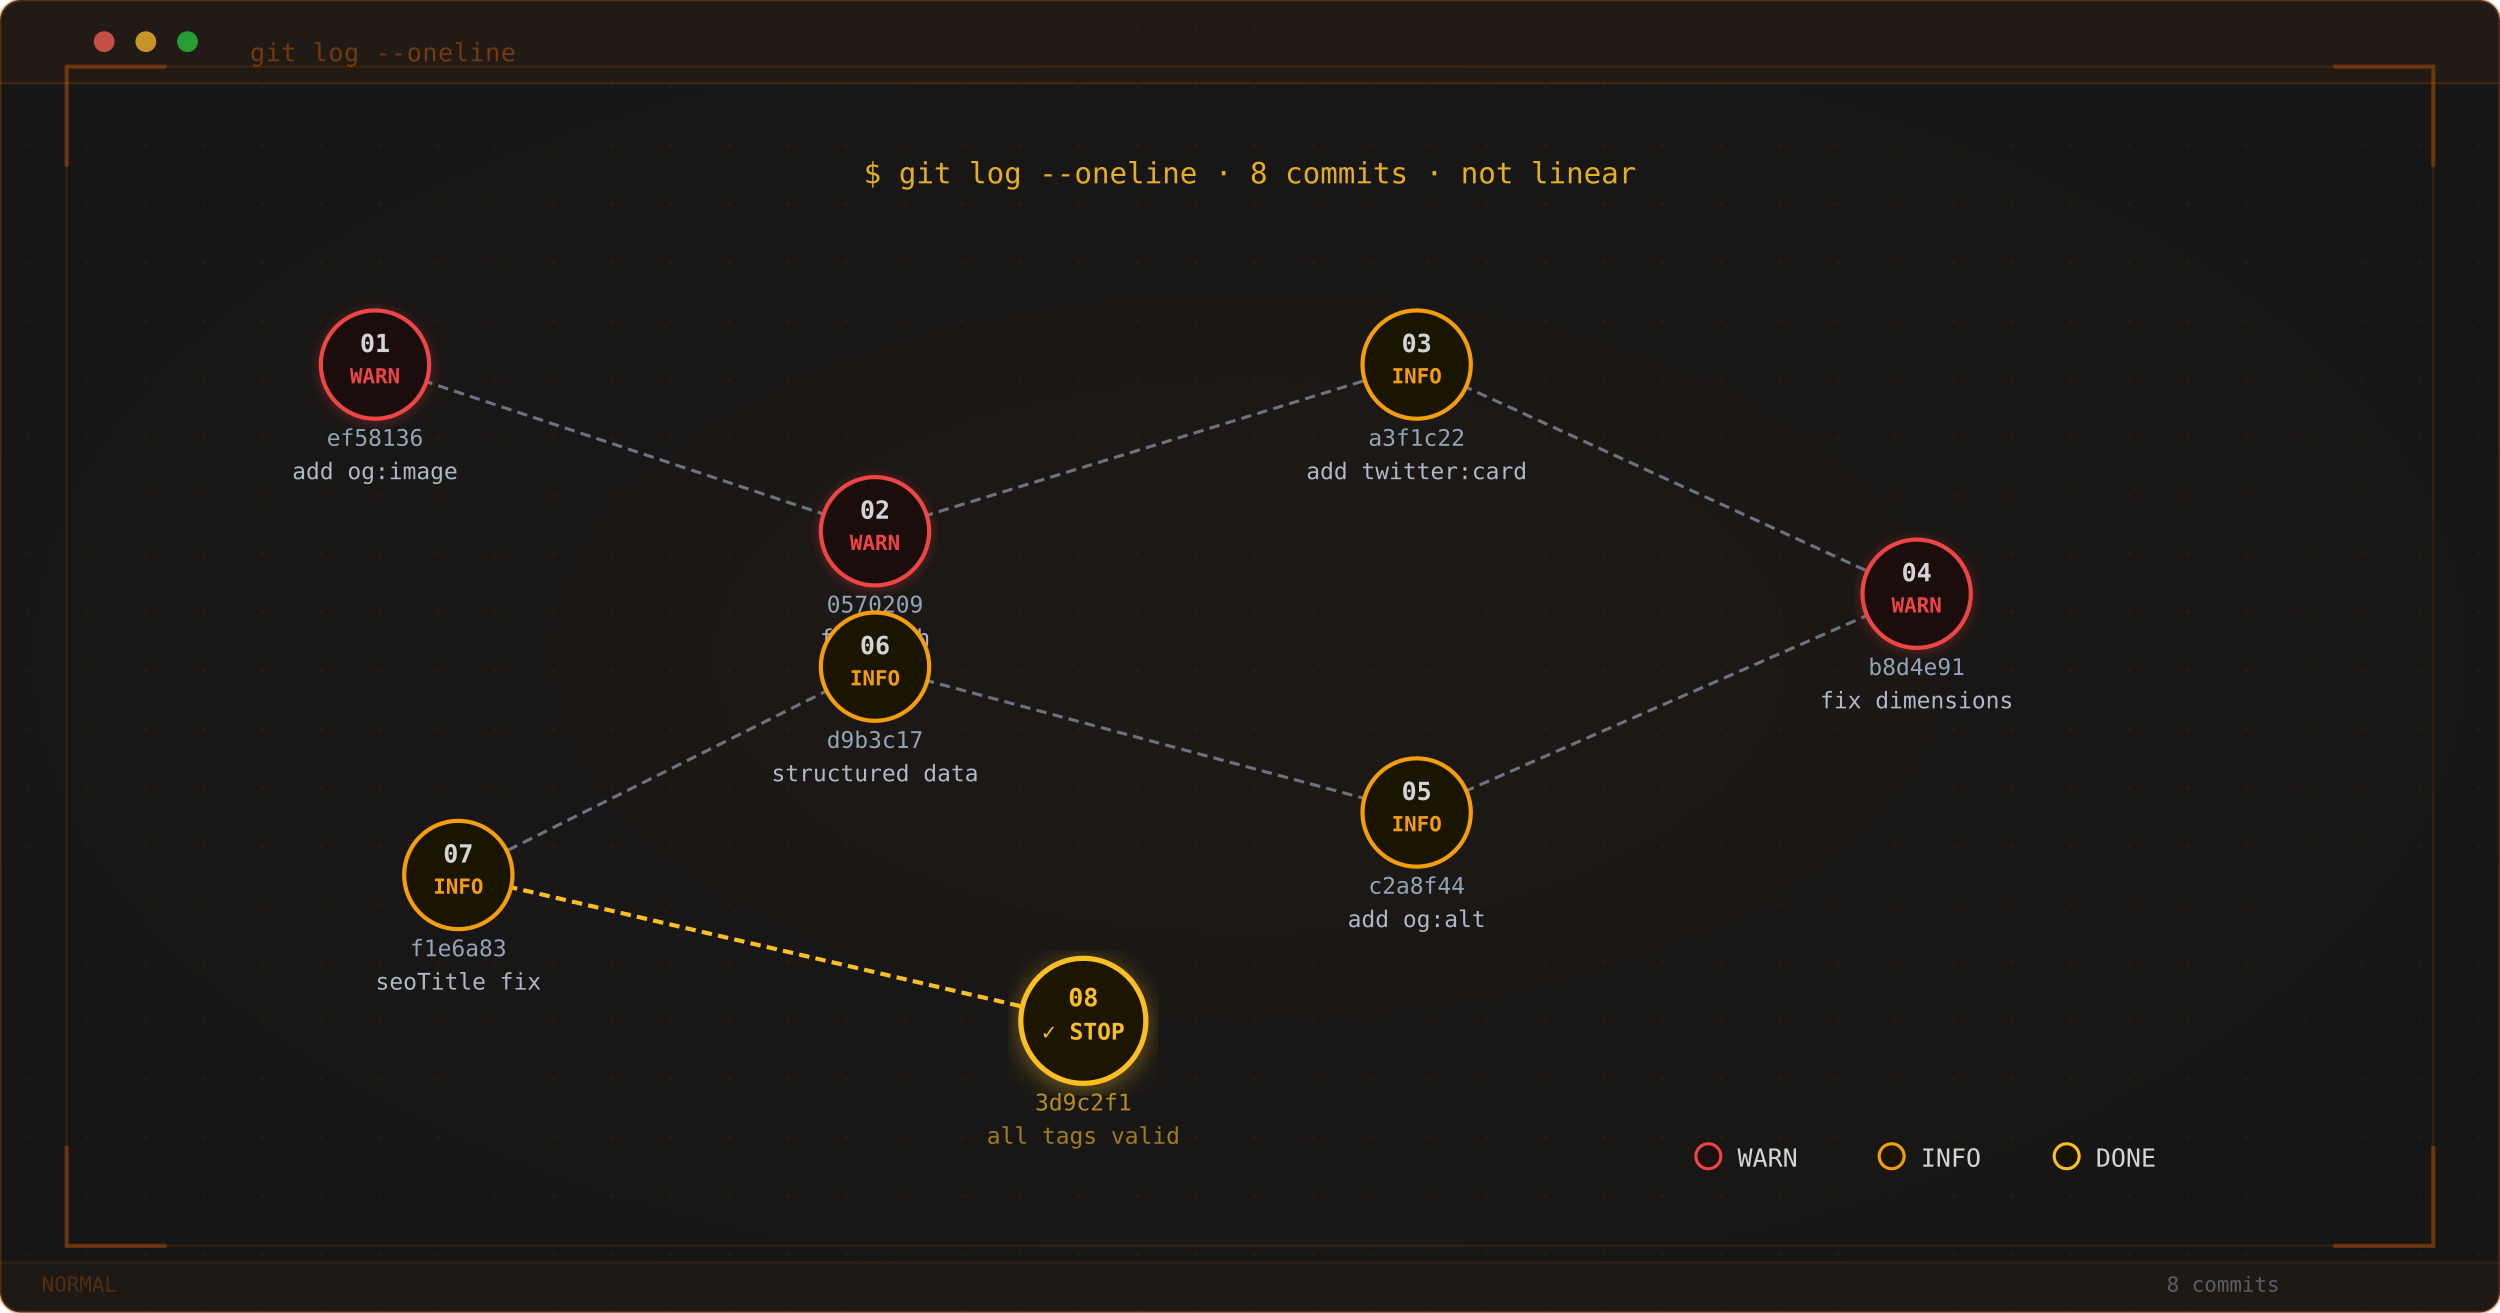
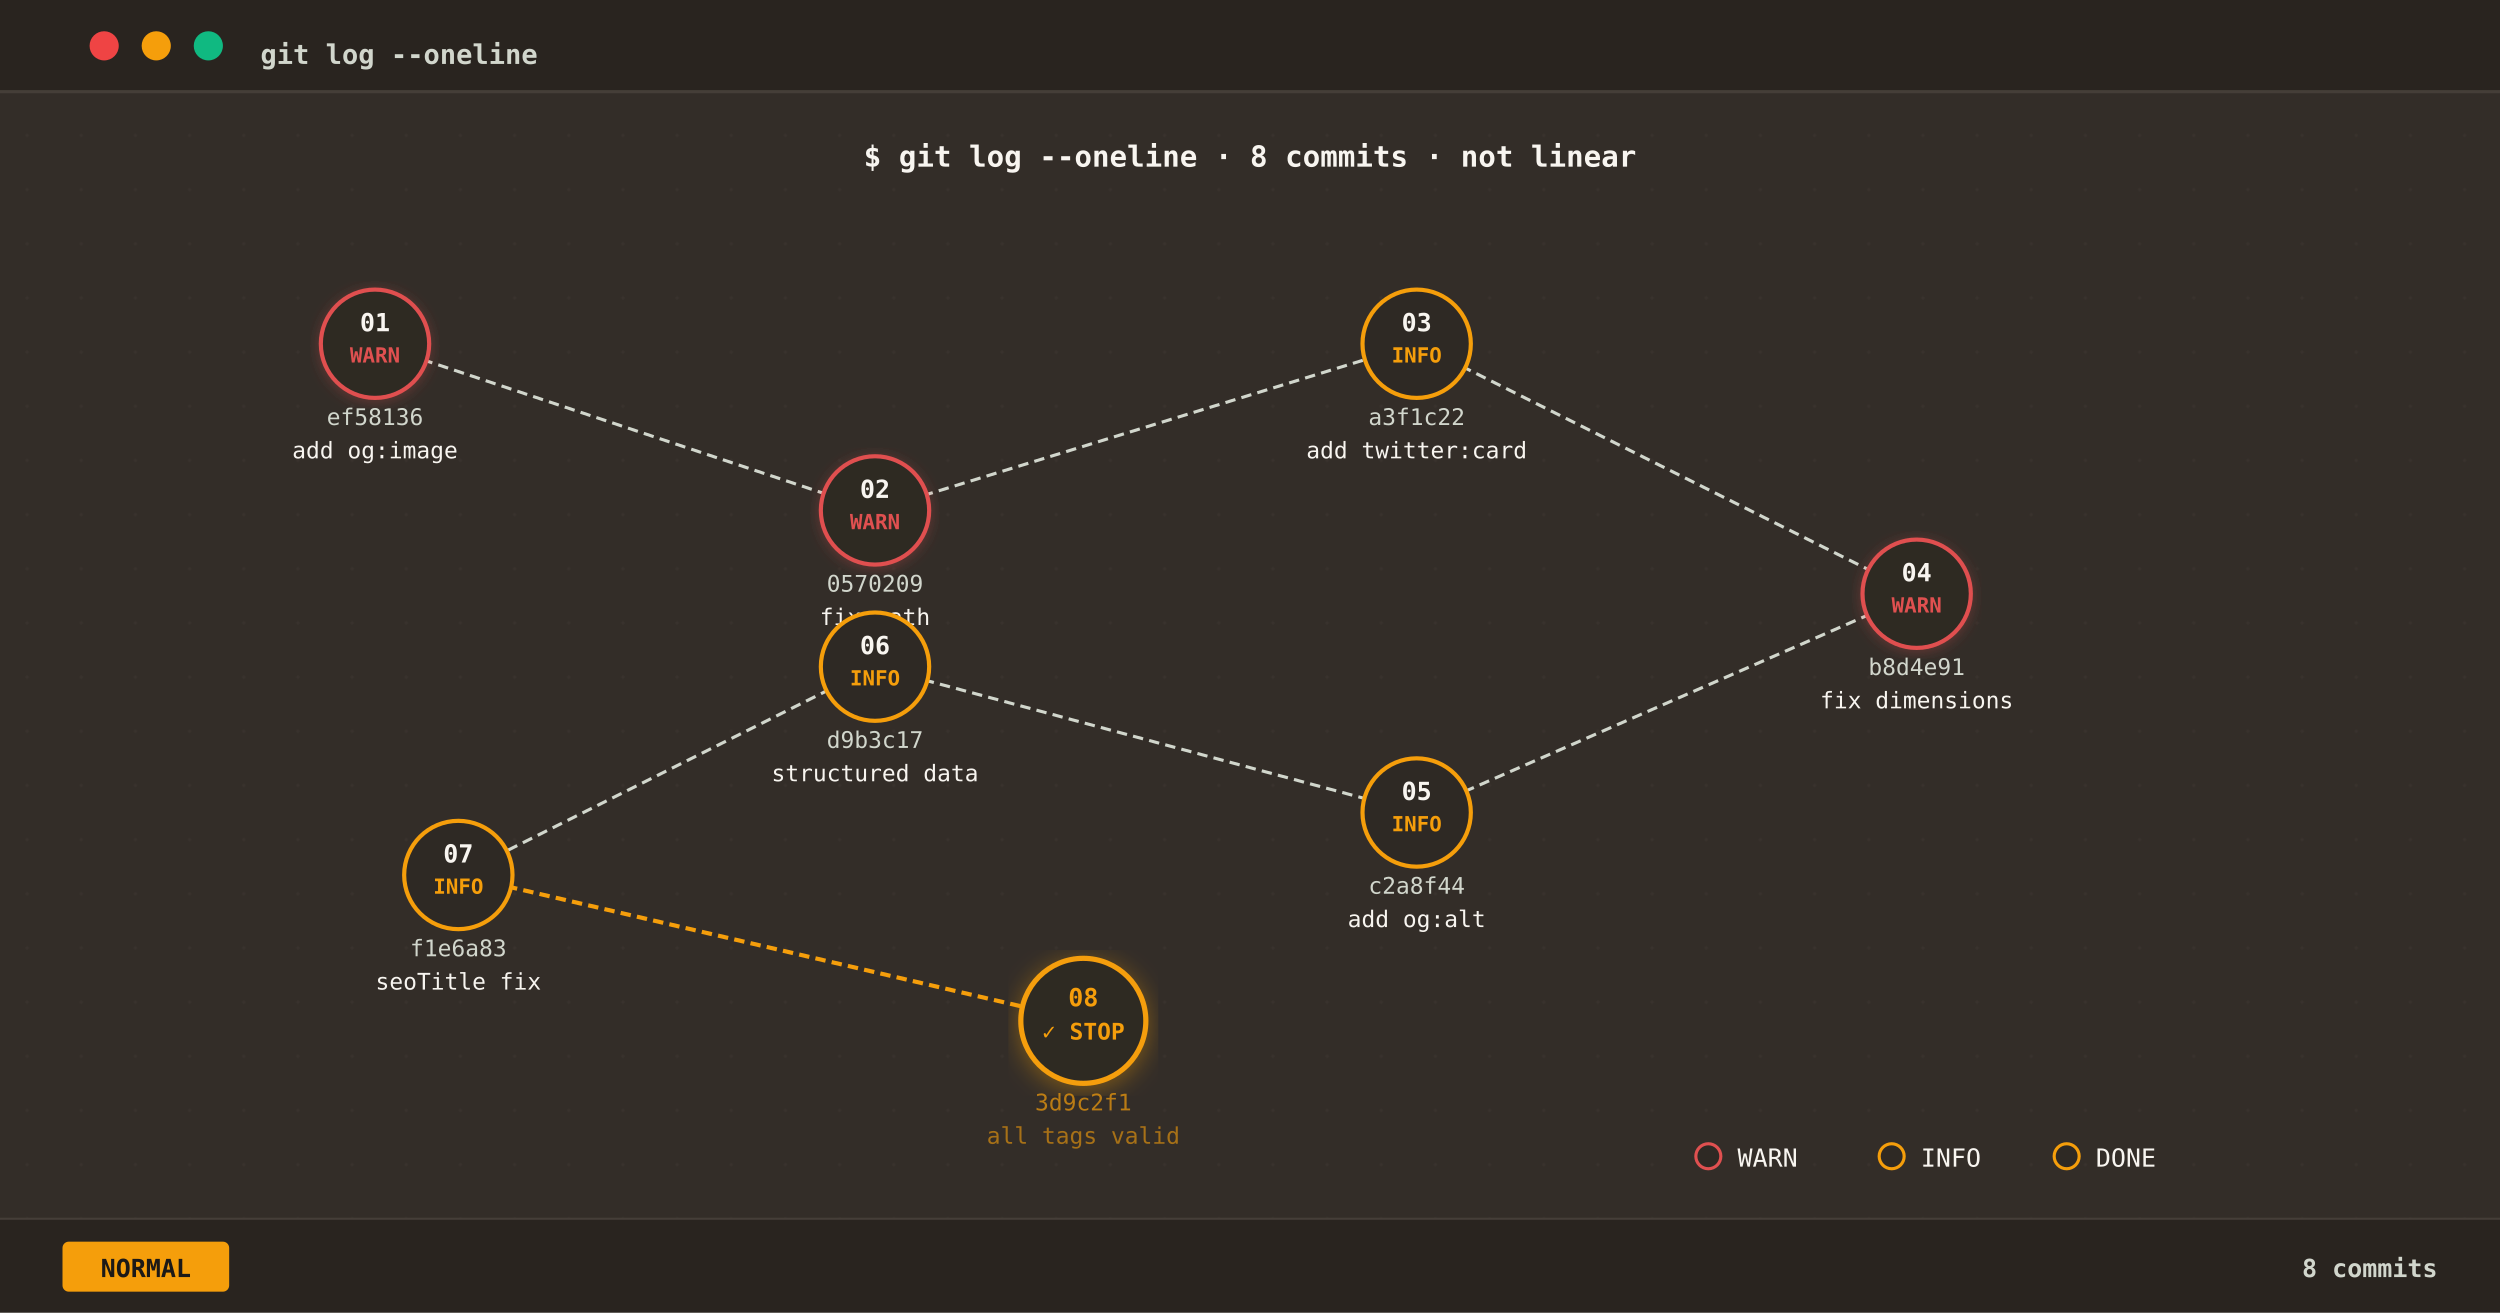
<svg xmlns="http://www.w3.org/2000/svg" viewBox="0 0 1200 630" width="1200" height="630">
  <defs>
-     <pattern id="dots" x="0" y="0" width="28" height="28" patternUnits="userSpaceOnUse">
-       <circle cx="14" cy="14" r="0.8" fill="#B45309" opacity="0.08" />
+     <pattern id="dots" x="0" y="0" width="26" height="26" patternUnits="userSpaceOnUse">
+       <circle cx="13" cy="13" r="0.8" fill="#453E38" opacity="0.3" />
    </pattern>
-     <radialGradient id="amberGlow" cx="50%" cy="50%" r="55%">
-       <stop offset="0%" stop-color="#B45309" stop-opacity="0.05" />
-       <stop offset="100%" stop-color="#B45309" stop-opacity="0" />
-     </radialGradient>
    <filter id="shadow">
-       <feDropShadow dx="0" dy="2" stdDeviation="6" flood-color="#FBBF24" flood-opacity="0.4" />
+       <feDropShadow dx="0" dy="2" stdDeviation="6" flood-color="#F59E0B" flood-opacity="0.4" />
    </filter>
    <filter id="shadowWarn">
-       <feDropShadow dx="0" dy="1" stdDeviation="3" flood-color="#ef4444" flood-opacity="0.3" />
+       <feDropShadow dx="0" dy="1" stdDeviation="3" flood-color="#E05050" flood-opacity="0.3" />
    </filter>
-     <clipPath id="rounded">
-       <rect width="1200" height="630" rx="10" ry="10" />
-     </clipPath>
  </defs>
-   <g clip-path="url(#rounded)">
-     <rect width="1200" height="630" fill="#161616" />
-     <rect width="1200" height="630" fill="url(#dots)" />
-     <rect width="1200" height="630" fill="url(#amberGlow)" />
-     <rect x="32" y="32" width="1136" height="566" fill="none" stroke="#B45309" stroke-width="1" stroke-opacity="0.2" />
-     <path d="M 32 80 L 32 32 L 80 32" fill="none" stroke="#B45309" stroke-width="2" stroke-opacity="0.45" />
-     <path d="M 1120 32 L 1168 32 L 1168 80" fill="none" stroke="#B45309" stroke-width="2" stroke-opacity="0.45" />
-     <path d="M 32 550 L 32 598 L 80 598" fill="none" stroke="#B45309" stroke-width="2" stroke-opacity="0.45" />
-     <path d="M 1168 550 L 1168 598 L 1120 598" fill="none" stroke="#B45309" stroke-width="2" stroke-opacity="0.45" />
-     <rect x="0" y="0" width="1200" height="40" fill="#B45309" fill-opacity="0.07" />
-     <line x1="0" y1="40" x2="1200" y2="40" stroke="#B45309" stroke-width="1" stroke-opacity="0.25" />
-     <circle cx="50" cy="20" r="5" fill="#ff5f57" opacity="0.75" />
-     <circle cx="70" cy="20" r="5" fill="#febc2e" opacity="0.75" />
-     <circle cx="90" cy="20" r="5" fill="#28c840" opacity="0.75" />
-     <text x="120" y="26" font-family="'JetBrains Mono', monospace" font-size="12" fill="#B45309" opacity="0.55" letter-spacing="0.3" dominant-baseline="middle">git log --oneline</text>
-     <text x="600" y="88" font-family="'JetBrains Mono', monospace" font-size="14" fill="#FBBF24" opacity="0.9" text-anchor="middle">$ git log --oneline · 8 commits · not linear</text>
-     <line x1="180" y1="175" x2="420" y2="255" stroke="#6b7280" stroke-width="1.5" stroke-dasharray="5 3" />
-     <line x1="420" y1="255" x2="680" y2="175" stroke="#6b7280" stroke-width="1.5" stroke-dasharray="5 3" />
-     <line x1="680" y1="175" x2="920" y2="285" stroke="#6b7280" stroke-width="1.5" stroke-dasharray="5 3" />
-     <line x1="920" y1="285" x2="680" y2="390" stroke="#6b7280" stroke-width="1.5" stroke-dasharray="5 3" />
-     <line x1="680" y1="390" x2="420" y2="320" stroke="#6b7280" stroke-width="1.5" stroke-dasharray="5 3" />
-     <line x1="420" y1="320" x2="220" y2="420" stroke="#6b7280" stroke-width="1.5" stroke-dasharray="5 3" />
-     <line x1="220" y1="420" x2="520" y2="490" stroke="#FBBF24" stroke-width="2" stroke-dasharray="5 3" />
-     <circle cx="180" cy="175" r="26" fill="#1e1010" stroke="#ef4444" stroke-width="2" filter="url(#shadowWarn)" />
-     <text x="180" y="169" font-family="'JetBrains Mono', monospace" font-size="12" fill="#d4d4d8" text-anchor="middle" font-weight="700">01</text>
-     <text x="180" y="184" font-family="'JetBrains Mono', monospace" font-size="10" fill="#ef4444" text-anchor="middle" font-weight="700">WARN</text>
-     <text x="180" y="214" font-family="'JetBrains Mono', monospace" font-size="11" fill="#94a3b8" text-anchor="middle">ef58136</text>
-     <text x="180" y="230" font-family="'JetBrains Mono', monospace" font-size="11" fill="#b0b8c8" text-anchor="middle">add og:image</text>
-     <circle cx="420" cy="255" r="26" fill="#1e1010" stroke="#ef4444" stroke-width="2" filter="url(#shadowWarn)" />
-     <text x="420" y="249" font-family="'JetBrains Mono', monospace" font-size="12" fill="#d4d4d8" text-anchor="middle" font-weight="700">02</text>
-     <text x="420" y="264" font-family="'JetBrains Mono', monospace" font-size="10" fill="#ef4444" text-anchor="middle" font-weight="700">WARN</text>
-     <text x="420" y="294" font-family="'JetBrains Mono', monospace" font-size="11" fill="#94a3b8" text-anchor="middle">0570209</text>
-     <text x="420" y="310" font-family="'JetBrains Mono', monospace" font-size="11" fill="#b0b8c8" text-anchor="middle">fix path</text>
-     <circle cx="680" cy="175" r="26" fill="#1a1500" stroke="#f59e0b" stroke-width="2" />
-     <text x="680" y="169" font-family="'JetBrains Mono', monospace" font-size="12" fill="#d4d4d8" text-anchor="middle" font-weight="700">03</text>
-     <text x="680" y="184" font-family="'JetBrains Mono', monospace" font-size="10" fill="#f59e0b" text-anchor="middle" font-weight="700">INFO</text>
-     <text x="680" y="214" font-family="'JetBrains Mono', monospace" font-size="11" fill="#94a3b8" text-anchor="middle">a3f1c22</text>
-     <text x="680" y="230" font-family="'JetBrains Mono', monospace" font-size="11" fill="#b0b8c8" text-anchor="middle">add twitter:card</text>
-     <circle cx="920" cy="285" r="26" fill="#1e1010" stroke="#ef4444" stroke-width="2" filter="url(#shadowWarn)" />
-     <text x="920" y="279" font-family="'JetBrains Mono', monospace" font-size="12" fill="#d4d4d8" text-anchor="middle" font-weight="700">04</text>
-     <text x="920" y="294" font-family="'JetBrains Mono', monospace" font-size="10" fill="#ef4444" text-anchor="middle" font-weight="700">WARN</text>
-     <text x="920" y="324" font-family="'JetBrains Mono', monospace" font-size="11" fill="#94a3b8" text-anchor="middle">b8d4e91</text>
-     <text x="920" y="340" font-family="'JetBrains Mono', monospace" font-size="11" fill="#b0b8c8" text-anchor="middle">fix dimensions</text>
-     <circle cx="680" cy="390" r="26" fill="#1a1500" stroke="#f59e0b" stroke-width="2" />
-     <text x="680" y="384" font-family="'JetBrains Mono', monospace" font-size="12" fill="#d4d4d8" text-anchor="middle" font-weight="700">05</text>
-     <text x="680" y="399" font-family="'JetBrains Mono', monospace" font-size="10" fill="#f59e0b" text-anchor="middle" font-weight="700">INFO</text>
-     <text x="680" y="429" font-family="'JetBrains Mono', monospace" font-size="11" fill="#94a3b8" text-anchor="middle">c2a8f44</text>
-     <text x="680" y="445" font-family="'JetBrains Mono', monospace" font-size="11" fill="#b0b8c8" text-anchor="middle">add og:alt</text>
-     <circle cx="420" cy="320" r="26" fill="#1a1500" stroke="#f59e0b" stroke-width="2" />
-     <text x="420" y="314" font-family="'JetBrains Mono', monospace" font-size="12" fill="#d4d4d8" text-anchor="middle" font-weight="700">06</text>
-     <text x="420" y="329" font-family="'JetBrains Mono', monospace" font-size="10" fill="#f59e0b" text-anchor="middle" font-weight="700">INFO</text>
-     <text x="420" y="359" font-family="'JetBrains Mono', monospace" font-size="11" fill="#94a3b8" text-anchor="middle">d9b3c17</text>
-     <text x="420" y="375" font-family="'JetBrains Mono', monospace" font-size="11" fill="#b0b8c8" text-anchor="middle">structured data</text>
-     <circle cx="220" cy="420" r="26" fill="#1a1500" stroke="#f59e0b" stroke-width="2" />
-     <text x="220" y="414" font-family="'JetBrains Mono', monospace" font-size="12" fill="#d4d4d8" text-anchor="middle" font-weight="700">07</text>
-     <text x="220" y="429" font-family="'JetBrains Mono', monospace" font-size="10" fill="#f59e0b" text-anchor="middle" font-weight="700">INFO</text>
-     <text x="220" y="459" font-family="'JetBrains Mono', monospace" font-size="11" fill="#94a3b8" text-anchor="middle">f1e6a83</text>
-     <text x="220" y="475" font-family="'JetBrains Mono', monospace" font-size="11" fill="#b0b8c8" text-anchor="middle">seoTitle fix</text>
-     <circle cx="520" cy="490" r="30" fill="#1a1200" stroke="#FBBF24" stroke-width="2.5" filter="url(#shadow)" />
-     <text x="520" y="483" font-family="'JetBrains Mono', monospace" font-size="12" fill="#FBBF24" text-anchor="middle" font-weight="700">08</text>
-     <text x="520" y="499" font-family="'JetBrains Mono', monospace" font-size="11" fill="#FBBF24" text-anchor="middle" font-weight="700">✓ STOP</text>
-     <text x="520" y="533" font-family="'JetBrains Mono', monospace" font-size="11" fill="#FBBF24" opacity="0.7" text-anchor="middle">3d9c2f1</text>
-     <text x="520" y="549" font-family="'JetBrains Mono', monospace" font-size="11" fill="#FBBF24" opacity="0.6" text-anchor="middle">all tags valid</text>
-     <circle cx="820" cy="555" r="6" fill="#1e1010" stroke="#ef4444" stroke-width="1.5" />
-     <text x="834" y="560" font-family="'JetBrains Mono', monospace" font-size="12" fill="#d4d4d8">WARN</text>
-     <circle cx="908" cy="555" r="6" fill="#1a1500" stroke="#f59e0b" stroke-width="1.5" />
-     <text x="922" y="560" font-family="'JetBrains Mono', monospace" font-size="12" fill="#d4d4d8">INFO</text>
-     <circle cx="992" cy="555" r="6" fill="#1a1200" stroke="#FBBF24" stroke-width="1.5" />
-     <text x="1006" y="560" font-family="'JetBrains Mono', monospace" font-size="12" fill="#d4d4d8">DONE</text>
-     <rect x="0" y="606" width="1200" height="24" fill="#B45309" fill-opacity="0.05" />
-     <line x1="0" y1="606" x2="1200" y2="606" stroke="#B45309" stroke-width="1" stroke-opacity="0.15" />
-     <text x="20" y="620" font-family="'JetBrains Mono', monospace" font-size="10" fill="#B45309" opacity="0.35">NORMAL</text>
-     <text x="1040" y="620" font-family="'JetBrains Mono', monospace" font-size="10" fill="#94a3b8" opacity="0.5">8 commits</text>
-   </g>
-   <rect width="1200" height="630" rx="10" ry="10" fill="none" stroke="#B45309" stroke-width="1.5" stroke-opacity="0.35" />
+   <rect width="1200" height="630" fill="#332D28" />
+   <rect width="1200" height="630" fill="url(#dots)" />
+   <rect x="0" y="0" width="1200" height="44" fill="#29241F" />
+   <circle cx="50" cy="22" r="7" fill="#EF4444" />
+   <circle cx="75" cy="22" r="7" fill="#F59E0B" />
+   <circle cx="100" cy="22" r="7" fill="#10B981" />
+   <text x="125" y="27" font-family="'JetBrains Mono', monospace" font-size="13" fill="#D1D6CC" font-weight="600" dominant-baseline="middle">git log --oneline</text>
+   <line x1="0" y1="44" x2="1200" y2="44" stroke="#453E38" stroke-width="1.5" />
+   <text x="600" y="80" font-family="'JetBrains Mono', monospace" font-size="14" fill="#F8F5F0" text-anchor="middle" font-weight="600">$ git log --oneline · 8 commits · not linear</text>
+   <line x1="180" y1="165" x2="420" y2="245" stroke="#D1D6CC" stroke-width="1.5" stroke-dasharray="5 3" />
+   <line x1="420" y1="245" x2="680" y2="165" stroke="#D1D6CC" stroke-width="1.5" stroke-dasharray="5 3" />
+   <line x1="680" y1="165" x2="920" y2="285" stroke="#D1D6CC" stroke-width="1.5" stroke-dasharray="5 3" />
+   <line x1="920" y1="285" x2="680" y2="390" stroke="#D1D6CC" stroke-width="1.5" stroke-dasharray="5 3" />
+   <line x1="680" y1="390" x2="420" y2="320" stroke="#D1D6CC" stroke-width="1.5" stroke-dasharray="5 3" />
+   <line x1="420" y1="320" x2="220" y2="420" stroke="#D1D6CC" stroke-width="1.5" stroke-dasharray="5 3" />
+   <line x1="220" y1="420" x2="520" y2="490" stroke="#F59E0B" stroke-width="2" stroke-dasharray="5 3" />
+   <circle cx="180" cy="165" r="26" fill="#2E2924" stroke="#E05050" stroke-width="2" filter="url(#shadowWarn)" />
+   <text x="180" y="159" font-family="'JetBrains Mono', monospace" font-size="12" fill="#F8F5F0" text-anchor="middle" font-weight="700">01</text>
+   <text x="180" y="174" font-family="'JetBrains Mono', monospace" font-size="10" fill="#E05050" text-anchor="middle" font-weight="700">WARN</text>
+   <text x="180" y="204" font-family="'JetBrains Mono', monospace" font-size="11" fill="#D1D6CC" text-anchor="middle">ef58136</text>
+   <text x="180" y="220" font-family="'JetBrains Mono', monospace" font-size="11" fill="#F8F5F0" text-anchor="middle">add og:image</text>
+   <circle cx="420" cy="245" r="26" fill="#2E2924" stroke="#E05050" stroke-width="2" filter="url(#shadowWarn)" />
+   <text x="420" y="239" font-family="'JetBrains Mono', monospace" font-size="12" fill="#F8F5F0" text-anchor="middle" font-weight="700">02</text>
+   <text x="420" y="254" font-family="'JetBrains Mono', monospace" font-size="10" fill="#E05050" text-anchor="middle" font-weight="700">WARN</text>
+   <text x="420" y="284" font-family="'JetBrains Mono', monospace" font-size="11" fill="#D1D6CC" text-anchor="middle">0570209</text>
+   <text x="420" y="300" font-family="'JetBrains Mono', monospace" font-size="11" fill="#F8F5F0" text-anchor="middle">fix path</text>
+   <circle cx="680" cy="165" r="26" fill="#2E2924" stroke="#F59E0B" stroke-width="2" />
+   <text x="680" y="159" font-family="'JetBrains Mono', monospace" font-size="12" fill="#F8F5F0" text-anchor="middle" font-weight="700">03</text>
+   <text x="680" y="174" font-family="'JetBrains Mono', monospace" font-size="10" fill="#F59E0B" text-anchor="middle" font-weight="700">INFO</text>
+   <text x="680" y="204" font-family="'JetBrains Mono', monospace" font-size="11" fill="#D1D6CC" text-anchor="middle">a3f1c22</text>
+   <text x="680" y="220" font-family="'JetBrains Mono', monospace" font-size="11" fill="#F8F5F0" text-anchor="middle">add twitter:card</text>
+   <circle cx="920" cy="285" r="26" fill="#2E2924" stroke="#E05050" stroke-width="2" filter="url(#shadowWarn)" />
+   <text x="920" y="279" font-family="'JetBrains Mono', monospace" font-size="12" fill="#F8F5F0" text-anchor="middle" font-weight="700">04</text>
+   <text x="920" y="294" font-family="'JetBrains Mono', monospace" font-size="10" fill="#E05050" text-anchor="middle" font-weight="700">WARN</text>
+   <text x="920" y="324" font-family="'JetBrains Mono', monospace" font-size="11" fill="#D1D6CC" text-anchor="middle">b8d4e91</text>
+   <text x="920" y="340" font-family="'JetBrains Mono', monospace" font-size="11" fill="#F8F5F0" text-anchor="middle">fix dimensions</text>
+   <circle cx="680" cy="390" r="26" fill="#2E2924" stroke="#F59E0B" stroke-width="2" />
+   <text x="680" y="384" font-family="'JetBrains Mono', monospace" font-size="12" fill="#F8F5F0" text-anchor="middle" font-weight="700">05</text>
+   <text x="680" y="399" font-family="'JetBrains Mono', monospace" font-size="10" fill="#F59E0B" text-anchor="middle" font-weight="700">INFO</text>
+   <text x="680" y="429" font-family="'JetBrains Mono', monospace" font-size="11" fill="#D1D6CC" text-anchor="middle">c2a8f44</text>
+   <text x="680" y="445" font-family="'JetBrains Mono', monospace" font-size="11" fill="#F8F5F0" text-anchor="middle">add og:alt</text>
+   <circle cx="420" cy="320" r="26" fill="#2E2924" stroke="#F59E0B" stroke-width="2" />
+   <text x="420" y="314" font-family="'JetBrains Mono', monospace" font-size="12" fill="#F8F5F0" text-anchor="middle" font-weight="700">06</text>
+   <text x="420" y="329" font-family="'JetBrains Mono', monospace" font-size="10" fill="#F59E0B" text-anchor="middle" font-weight="700">INFO</text>
+   <text x="420" y="359" font-family="'JetBrains Mono', monospace" font-size="11" fill="#D1D6CC" text-anchor="middle">d9b3c17</text>
+   <text x="420" y="375" font-family="'JetBrains Mono', monospace" font-size="11" fill="#F8F5F0" text-anchor="middle">structured data</text>
+   <circle cx="220" cy="420" r="26" fill="#2E2924" stroke="#F59E0B" stroke-width="2" />
+   <text x="220" y="414" font-family="'JetBrains Mono', monospace" font-size="12" fill="#F8F5F0" text-anchor="middle" font-weight="700">07</text>
+   <text x="220" y="429" font-family="'JetBrains Mono', monospace" font-size="10" fill="#F59E0B" text-anchor="middle" font-weight="700">INFO</text>
+   <text x="220" y="459" font-family="'JetBrains Mono', monospace" font-size="11" fill="#D1D6CC" text-anchor="middle">f1e6a83</text>
+   <text x="220" y="475" font-family="'JetBrains Mono', monospace" font-size="11" fill="#F8F5F0" text-anchor="middle">seoTitle fix</text>
+   <circle cx="520" cy="490" r="30" fill="#2E2924" stroke="#F59E0B" stroke-width="2.5" filter="url(#shadow)" />
+   <text x="520" y="483" font-family="'JetBrains Mono', monospace" font-size="12" fill="#F59E0B" text-anchor="middle" font-weight="700">08</text>
+   <text x="520" y="499" font-family="'JetBrains Mono', monospace" font-size="11" fill="#F59E0B" text-anchor="middle" font-weight="700">✓ STOP</text>
+   <text x="520" y="533" font-family="'JetBrains Mono', monospace" font-size="11" fill="#F59E0B" opacity="0.7" text-anchor="middle">3d9c2f1</text>
+   <text x="520" y="549" font-family="'JetBrains Mono', monospace" font-size="11" fill="#F59E0B" opacity="0.6" text-anchor="middle">all tags valid</text>
+   <circle cx="820" cy="555" r="6" fill="#2E2924" stroke="#E05050" stroke-width="1.5" />
+   <text x="834" y="560" font-family="'JetBrains Mono', monospace" font-size="12" fill="#F8F5F0">WARN</text>
+   <circle cx="908" cy="555" r="6" fill="#2E2924" stroke="#F59E0B" stroke-width="1.5" />
+   <text x="922" y="560" font-family="'JetBrains Mono', monospace" font-size="12" fill="#F8F5F0">INFO</text>
+   <circle cx="992" cy="555" r="6" fill="#2E2924" stroke="#F59E0B" stroke-width="1.5" />
+   <text x="1006" y="560" font-family="'JetBrains Mono', monospace" font-size="12" fill="#F8F5F0">DONE</text>
+   <rect x="0" y="585" width="1200" height="45" fill="#29241F" />
+   <line x1="0" y1="585" x2="1200" y2="585" stroke="#453E38" stroke-width="1" />
+   <rect x="30" y="596" width="80" height="24" rx="3" fill="#F59E0B" />
+   <text x="70" y="613" font-family="'JetBrains Mono', monospace" font-size="12" fill="#1C1917" font-weight="800" text-anchor="middle">NORMAL</text>
+   <text x="1170" y="613" font-family="'JetBrains Mono', monospace" font-size="12" fill="#D1D6CC" font-weight="600" text-anchor="end">8 commits</text>
</svg>
